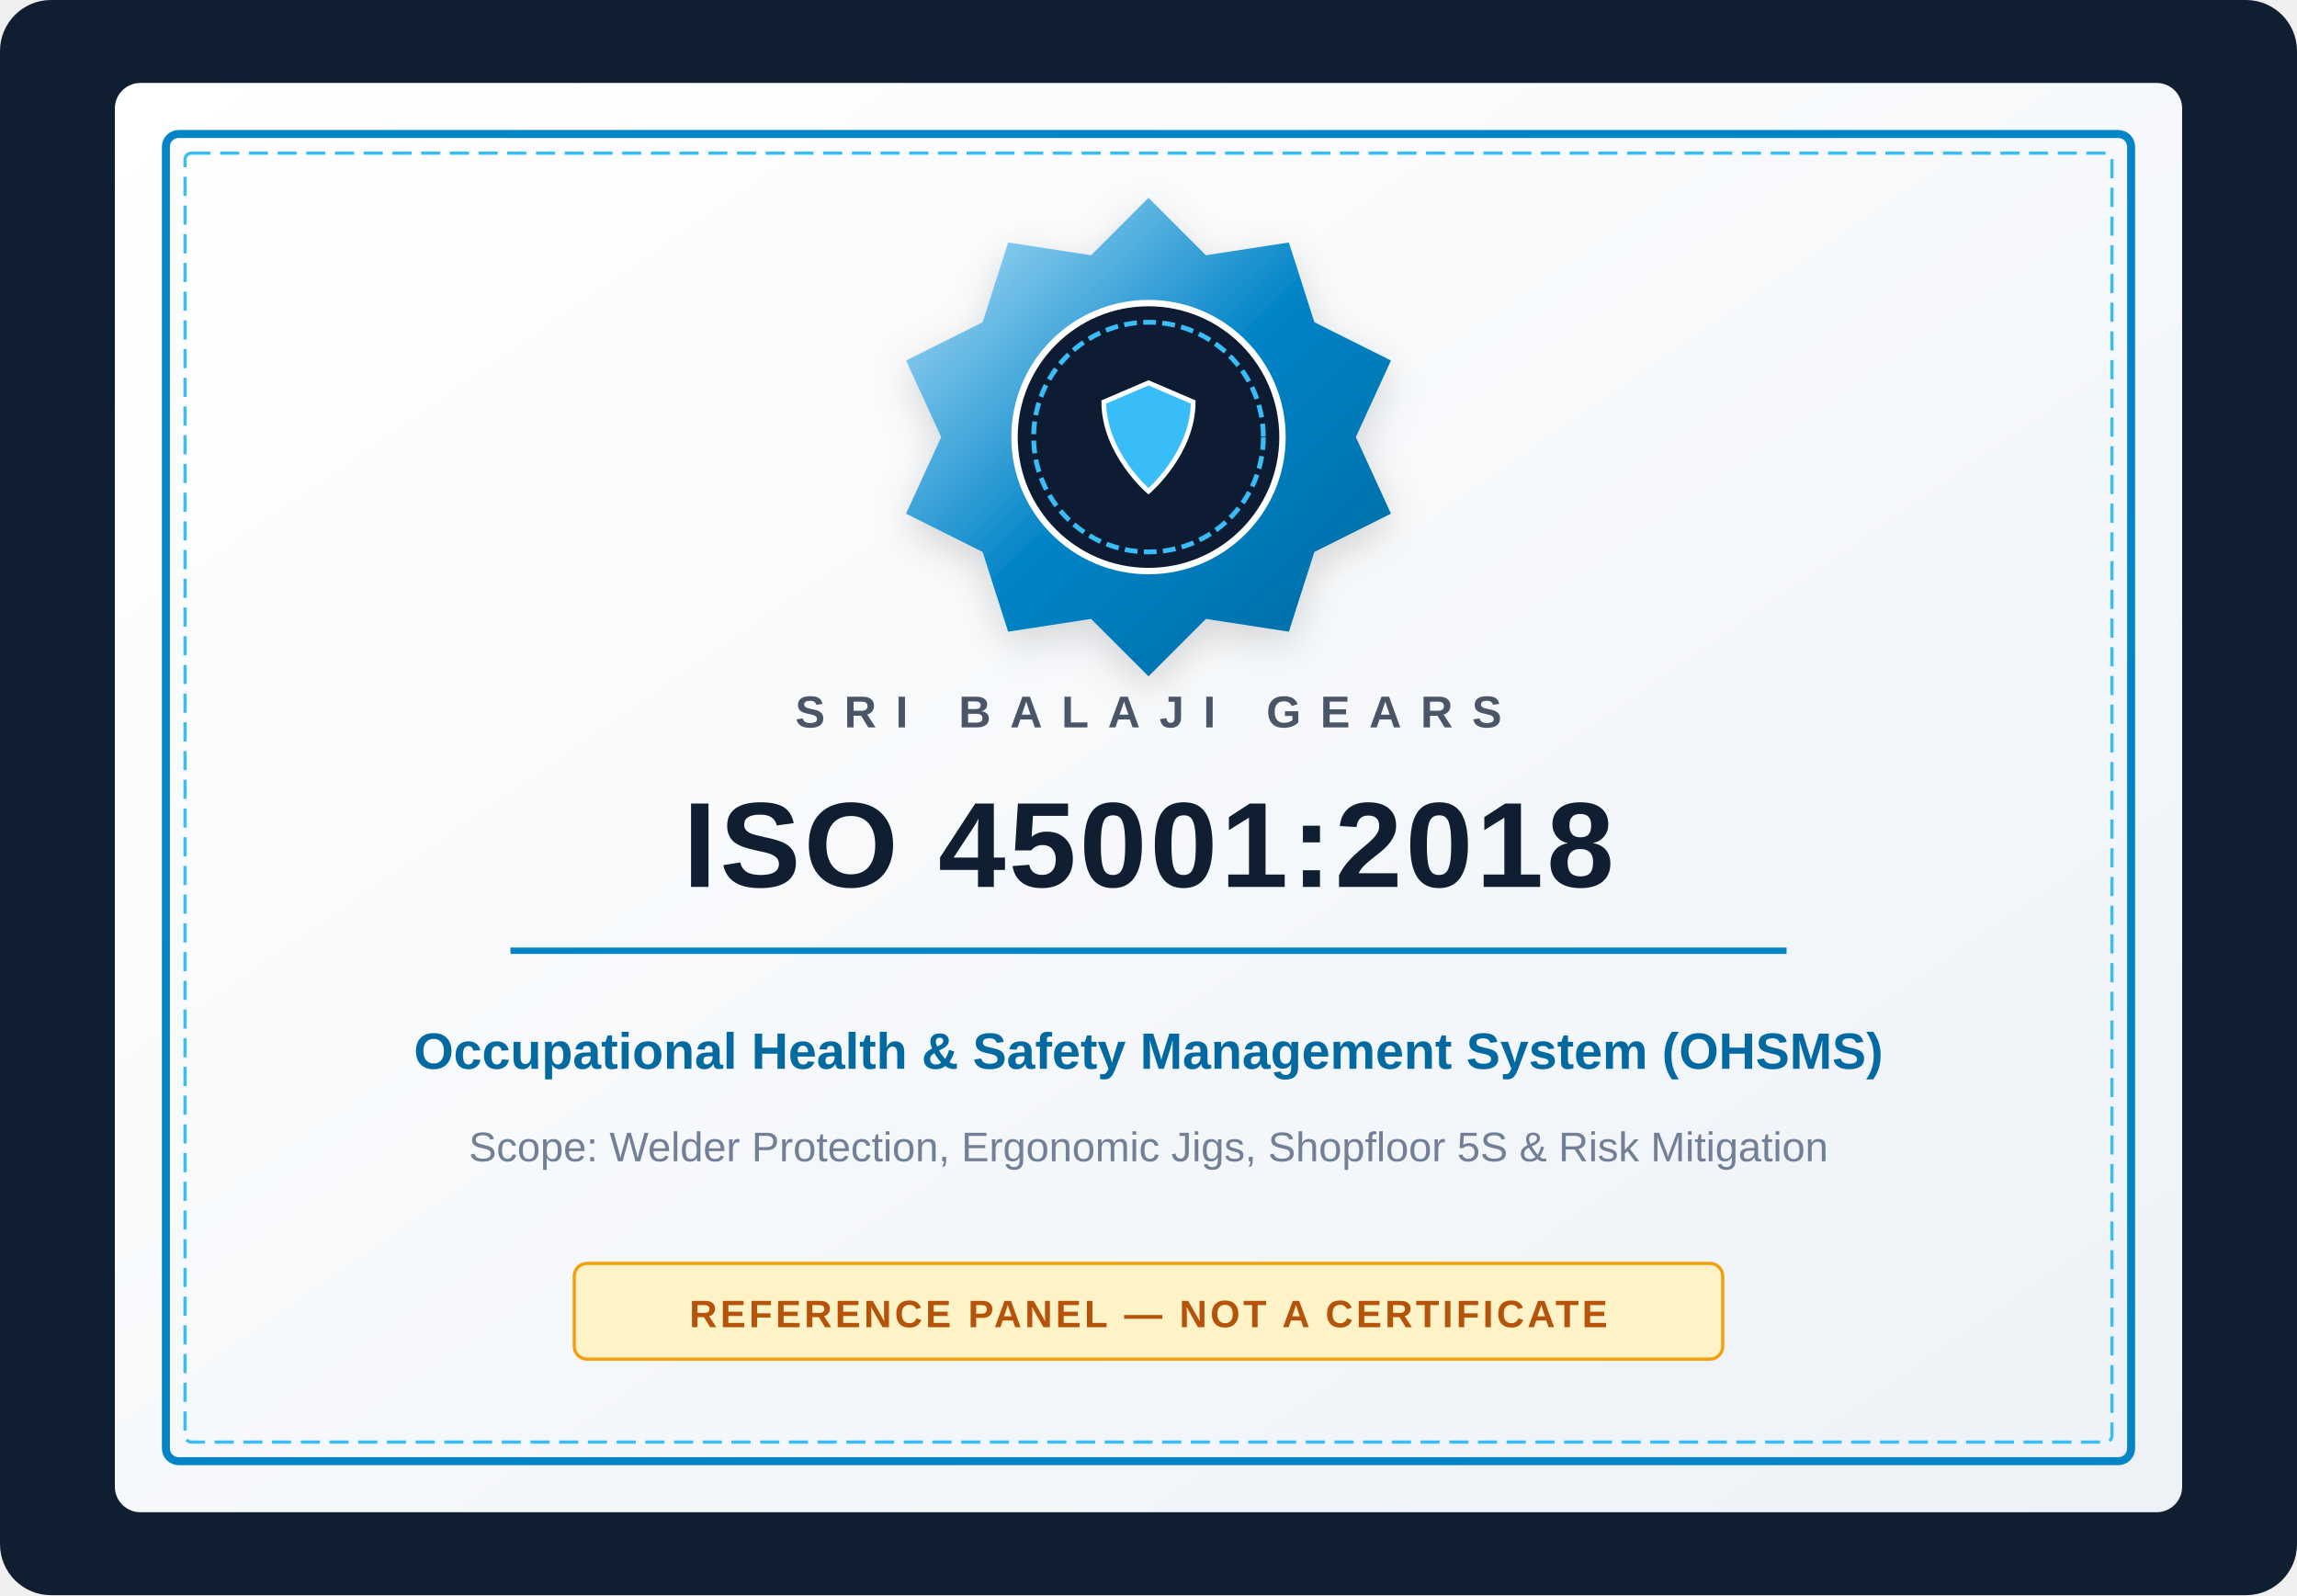
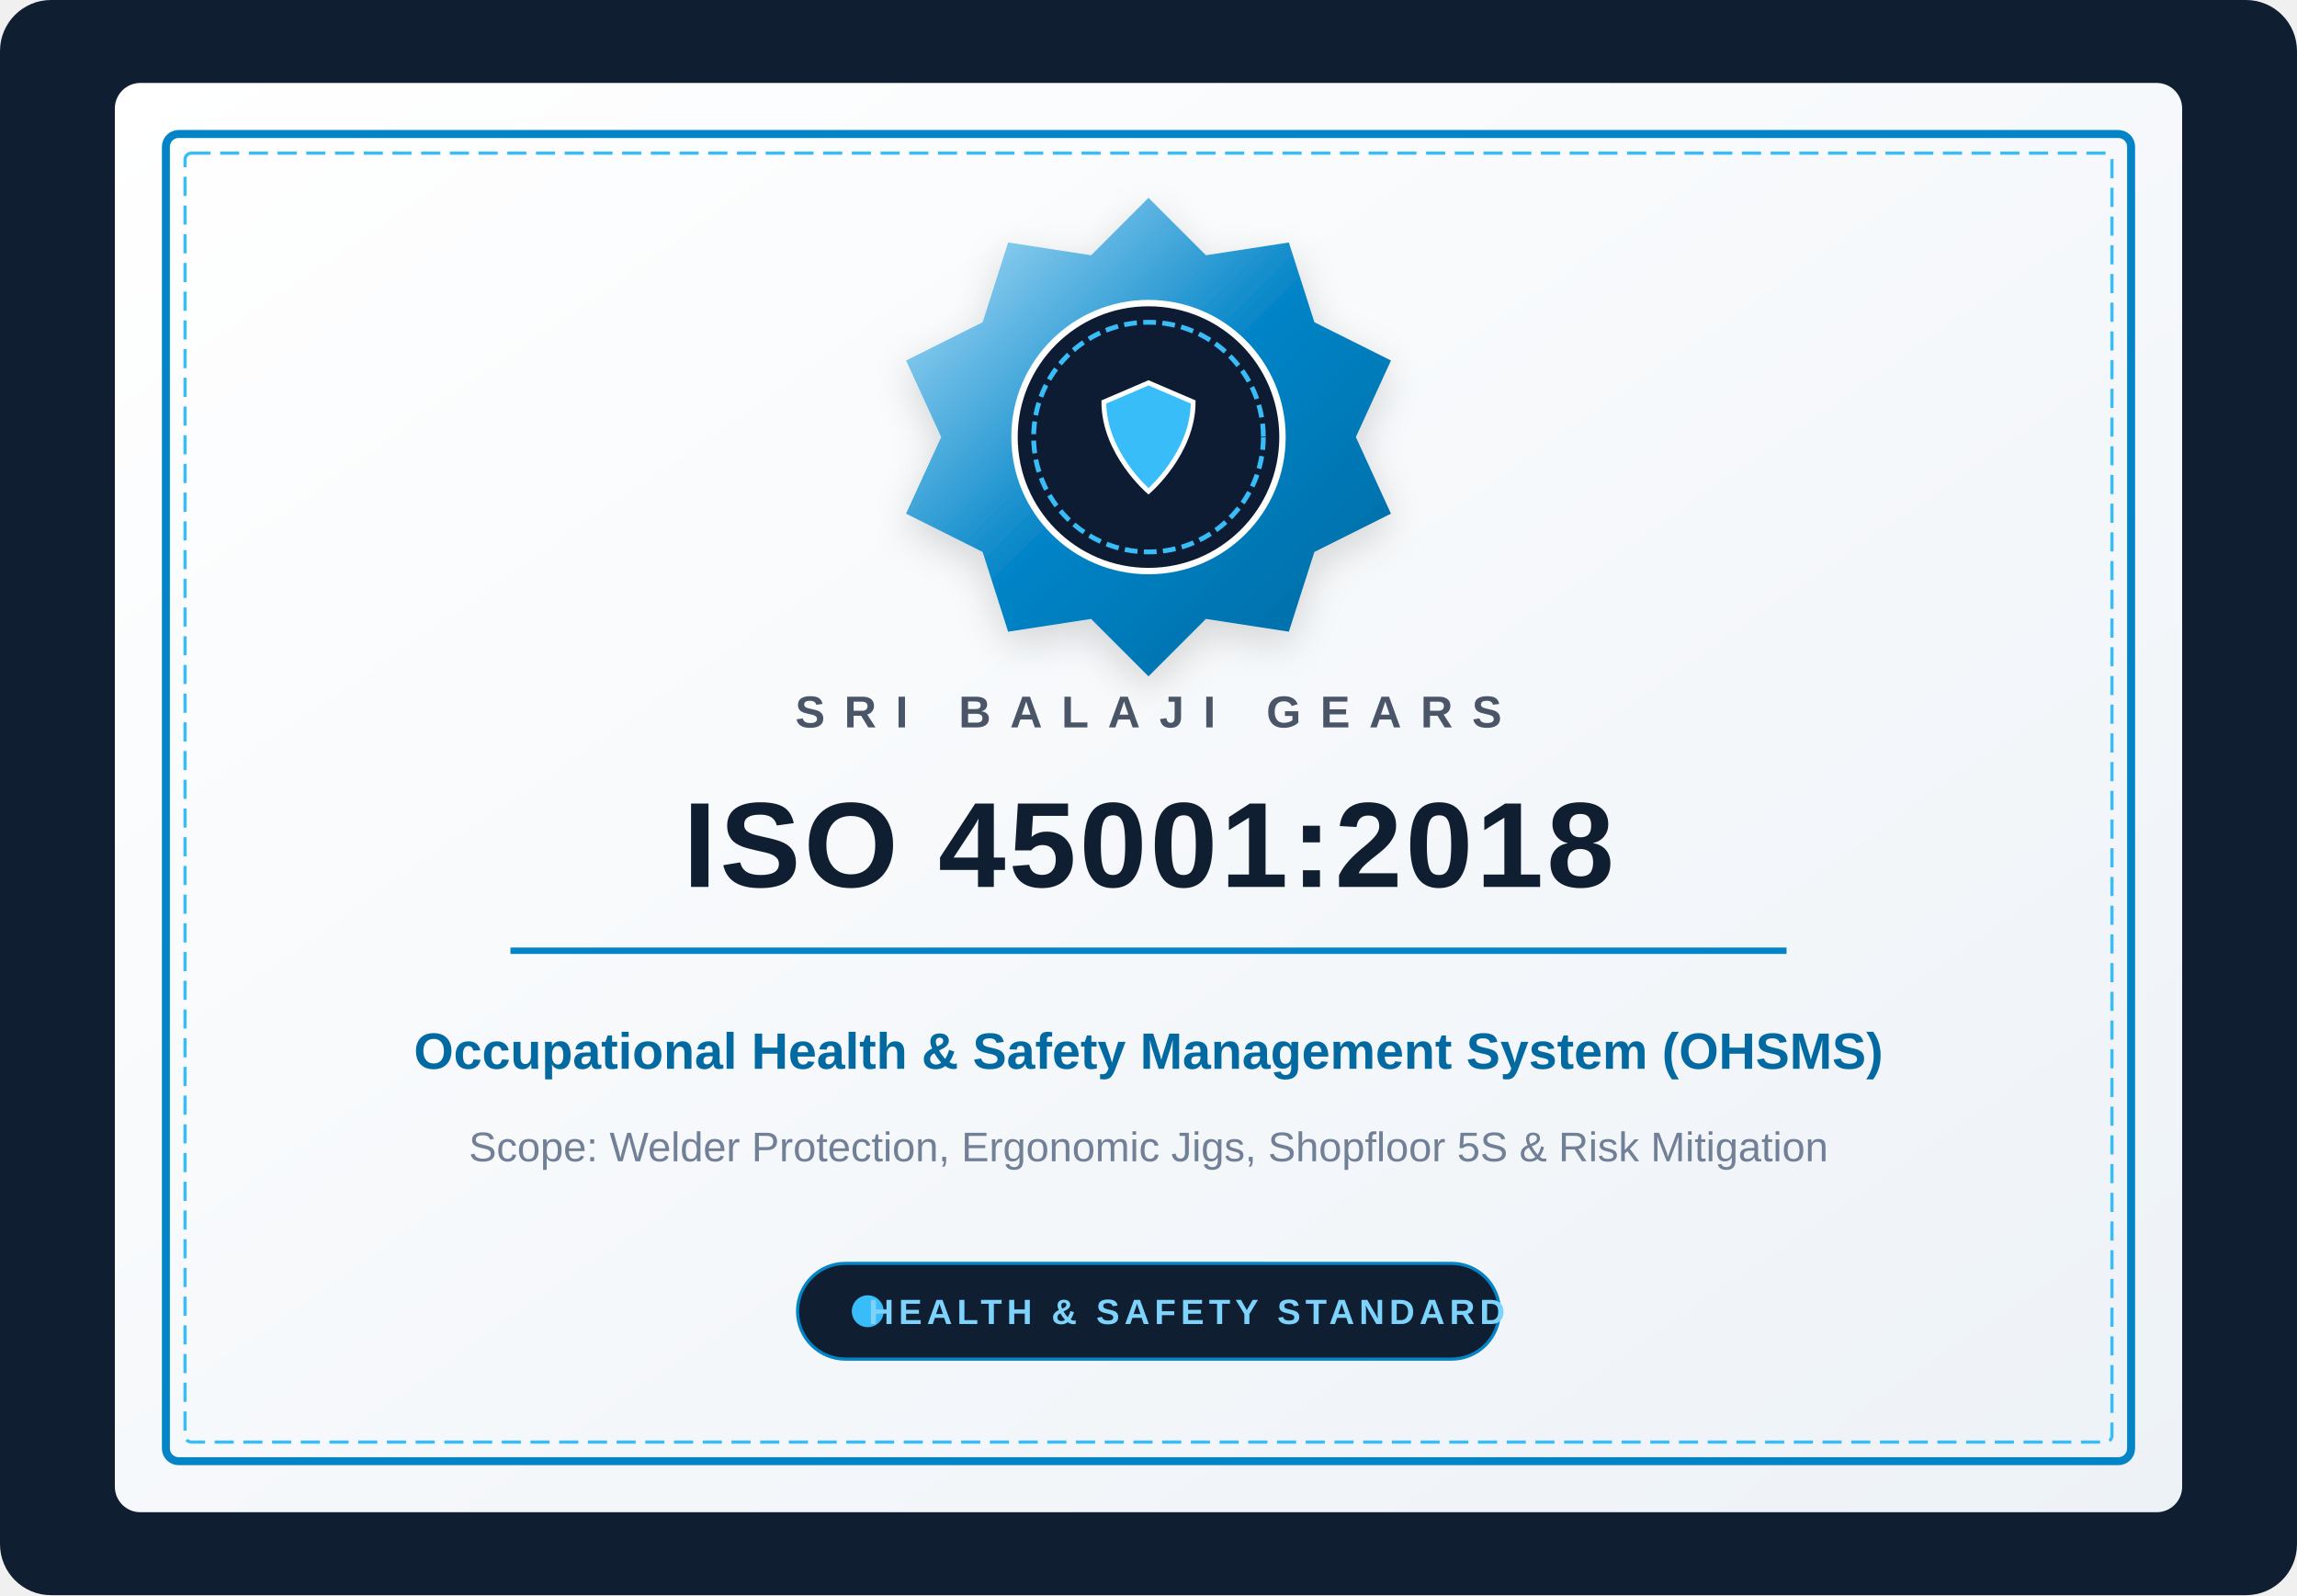
<svg xmlns="http://www.w3.org/2000/svg" width="720" height="500" viewBox="0 0 720 500">
  <defs>
    <linearGradient id="bgP" x1="0%" y1="0%" x2="100%" y2="100%">
      <stop offset="0%" stop-color="#ffffff" />
      <stop offset="100%" stop-color="#edf2f7" />
    </linearGradient>
    <linearGradient id="cyanRibbon" x1="0%" y1="0%" x2="100%" y2="100%">
      <stop offset="0%" stop-color="#bae6fd" />
      <stop offset="50%" stop-color="#0284c7" />
      <stop offset="100%" stop-color="#0369a1" />
    </linearGradient>
    <filter id="badgeShadow" x="-20%" y="-20%" width="140%" height="140%">
      <feDropShadow dx="0" dy="4" stdDeviation="6" flood-color="#000000" flood-opacity="0.15" />
    </filter>
  </defs>
  <rect width="720" height="500" rx="16" fill="#0f1e31" />
  <rect x="36" y="26" width="648" height="448" rx="8" fill="url(#bgP)" />
  <rect x="52" y="42" width="616" height="416" rx="4" fill="none" stroke="#0284c7" stroke-width="2.5" />
  <rect x="58" y="48" width="604" height="404" rx="2" fill="none" stroke="#38bdf8" stroke-width="1" stroke-dasharray="6 3" />
  <g filter="url(#badgeShadow)">
    <path d="M360 62 L378 80 L404 76 L412 101 L436 113 L425 137 L436 161 L412 173 L404 198 L378 194 L360 212 L342 194 L316 198 L308 173 L284 161 L295 137 L284 113 L308 101 L316 76 L342 80 Z" fill="url(#cyanRibbon)" />
    <circle cx="360" cy="137" r="42" fill="#0f1e31" stroke="#ffffff" stroke-width="2" />
    <circle cx="360" cy="137" r="36" fill="none" stroke="#38bdf8" stroke-width="1.5" stroke-dasharray="4 2" />
    <path d="M346 126 L360 120 L374 126 C374 142 360 154 360 154 C360 154 346 142 346 126 Z" fill="#38bdf8" stroke="#ffffff" stroke-width="1.5" />
  </g>
  <text x="360" y="228" font-family="'Plus Jakarta Sans', Arial, sans-serif" font-size="14" font-weight="800" text-anchor="middle" letter-spacing="6" fill="#4a5568">SRI BALAJI GEARS</text>
  <text x="360" y="278" font-family="'Barlow Condensed', Arial, sans-serif" font-size="38" font-weight="900" text-anchor="middle" letter-spacing="1" fill="#0f1e31">ISO 45001:2018</text>
  <line x1="160" y1="298" x2="560" y2="298" stroke="#0284c7" stroke-width="2" />
  <text x="360" y="335" font-family="'Plus Jakarta Sans', Arial, sans-serif" font-size="16" font-weight="700" text-anchor="middle" fill="#0369a1">Occupational Health &amp; Safety Management System (OHSMS)</text>
  <text x="360" y="364" font-family="'Plus Jakarta Sans', Arial, sans-serif" font-size="13" font-weight="500" text-anchor="middle" fill="#718096">Scope: Welder Protection, Ergonomic Jigs, Shopfloor 5S &amp; Risk Mitigation</text>
-   <rect x="180" y="396" width="360" height="30" rx="4" fill="#fef3c7" stroke="#f59e0b" stroke-width="1" />
-   <text x="360" y="416" font-family="'Plus Jakarta Sans', Arial, sans-serif" font-size="12" font-weight="800" text-anchor="middle" letter-spacing="1" fill="#b45309">REFERENCE PANEL — NOT A CERTIFICATE</text>
+   <g transform="translate(250, 396)">
+     <rect width="220" height="30" rx="15" fill="#0f1e31" stroke="#0284c7" stroke-width="1" />
+     <circle cx="22" cy="15" r="5" fill="#38bdf8" />
+     <text x="122" y="19" font-family="'Plus Jakarta Sans', Arial, sans-serif" font-size="11" font-weight="800" text-anchor="middle" letter-spacing="1.5" fill="#7dd3fc">HEALTH &amp; SAFETY STANDARD</text>
+   </g>
</svg>
